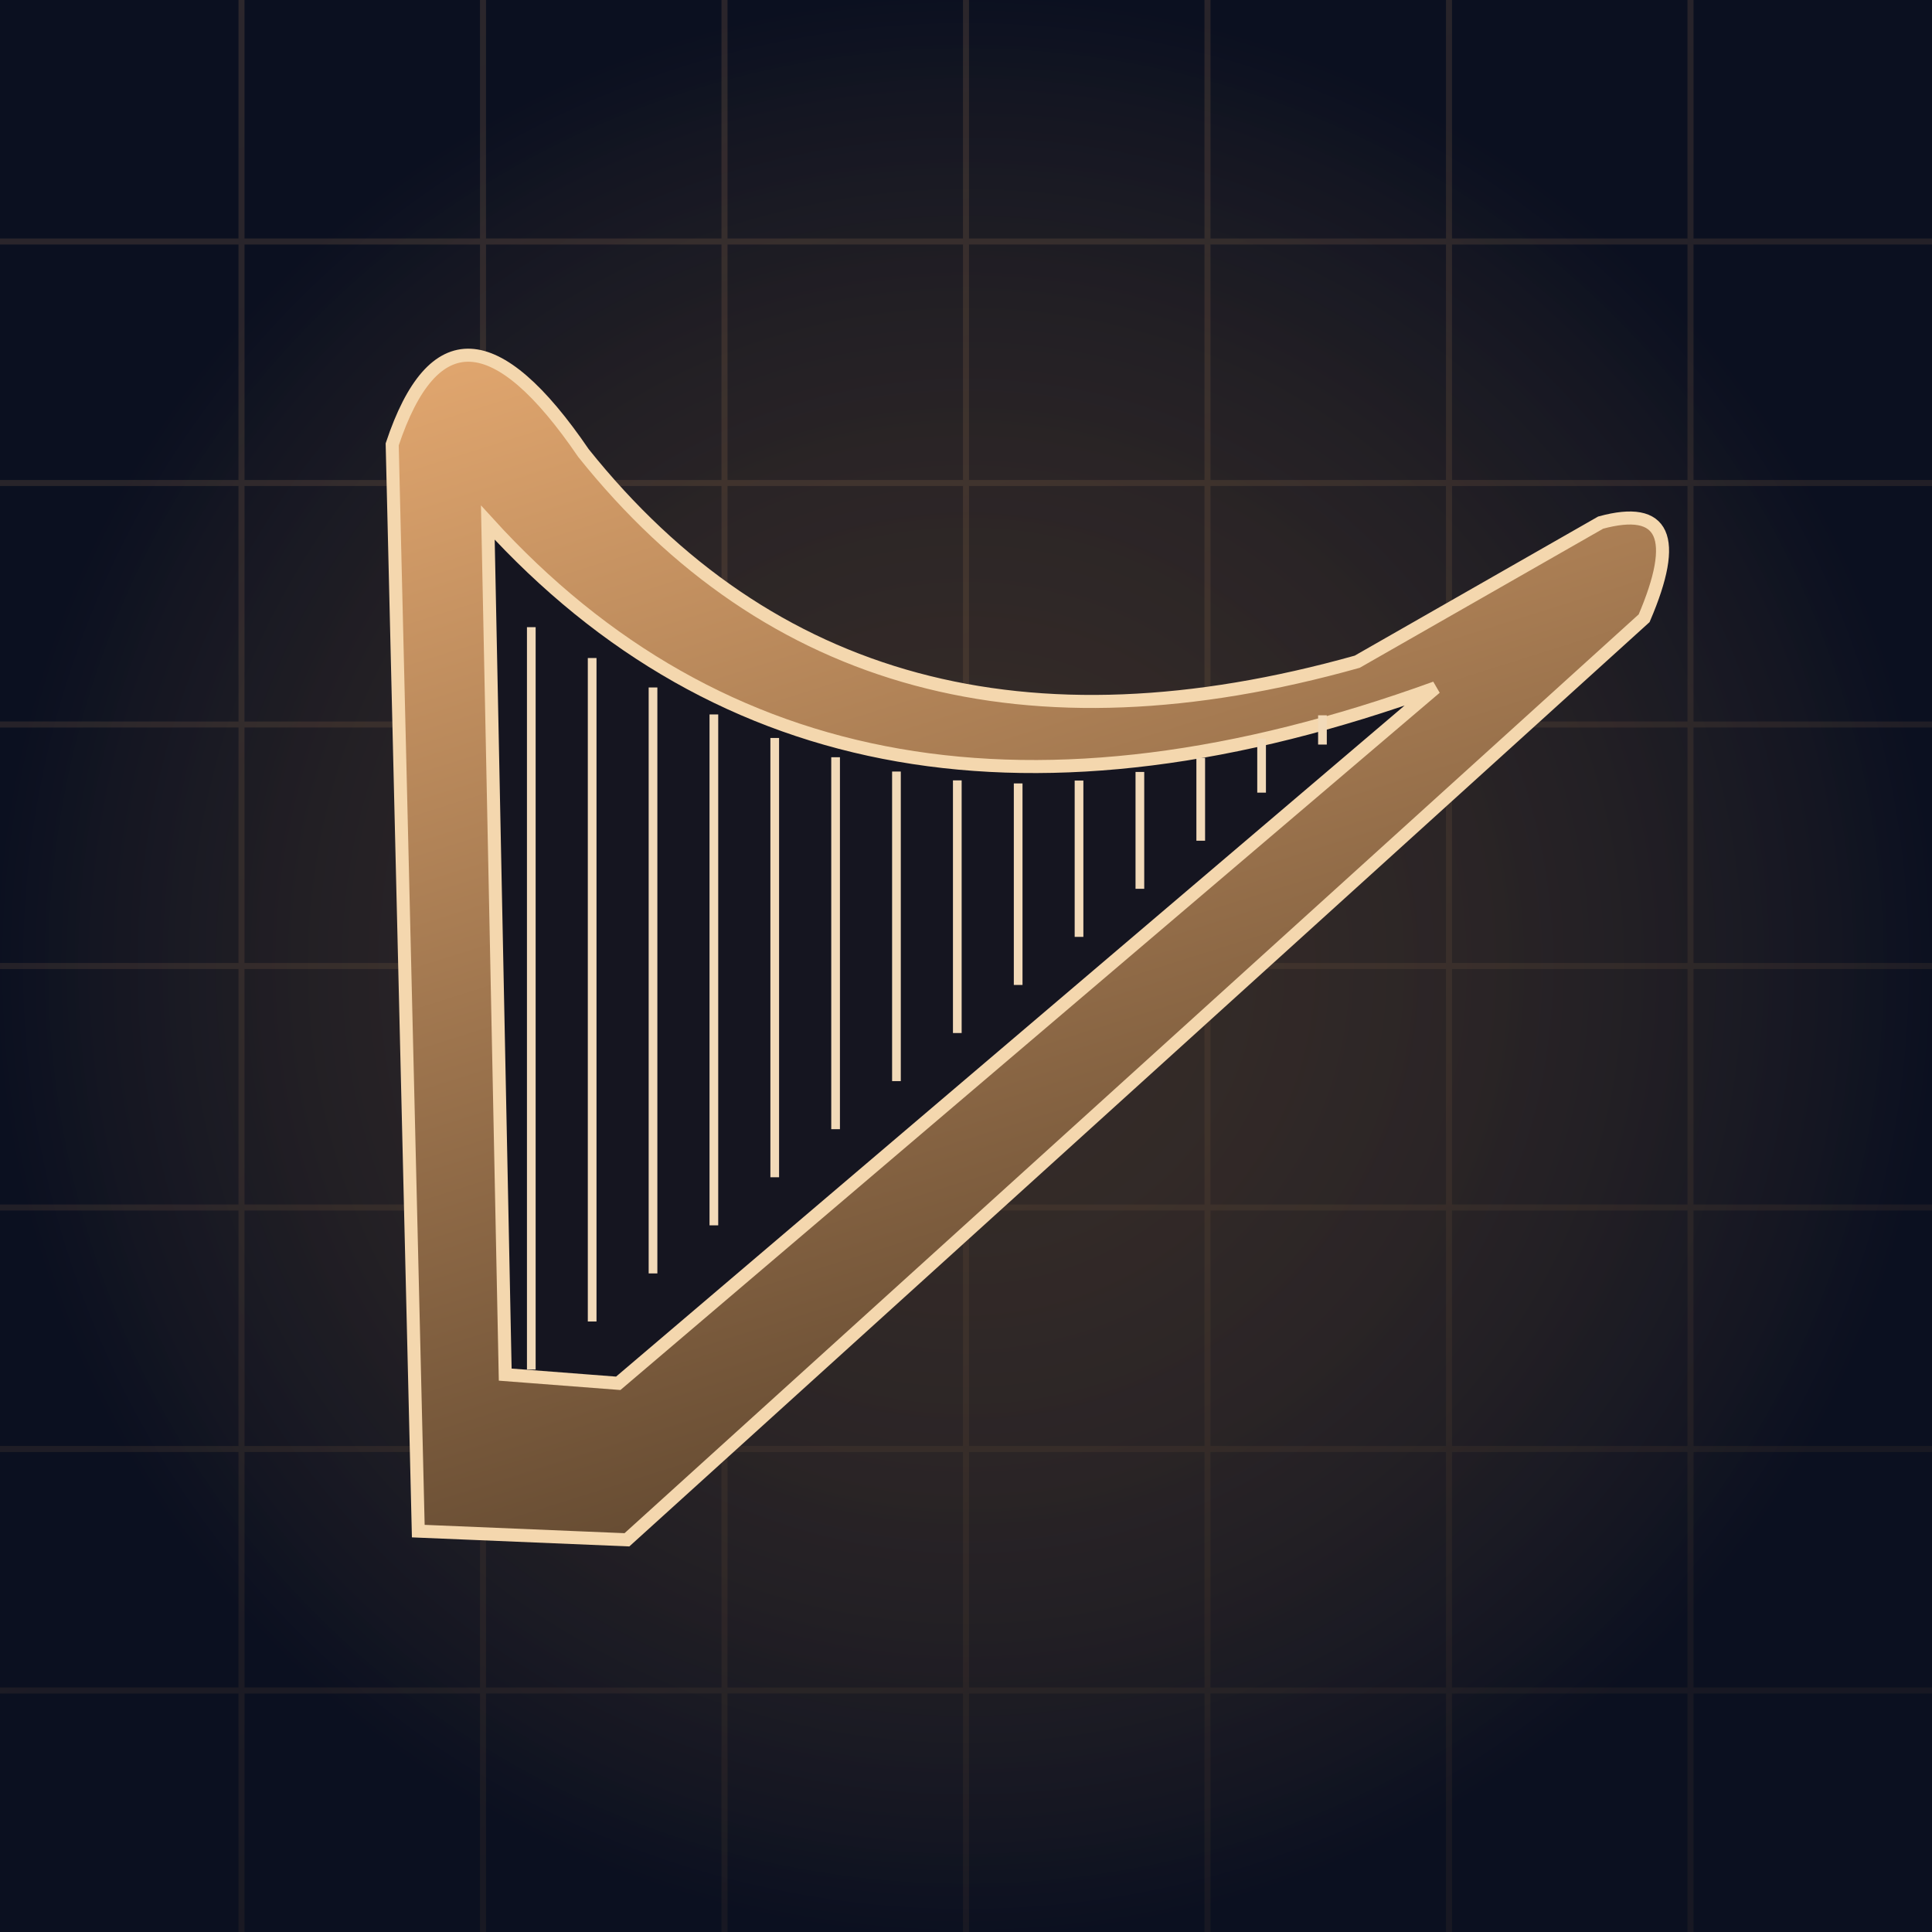
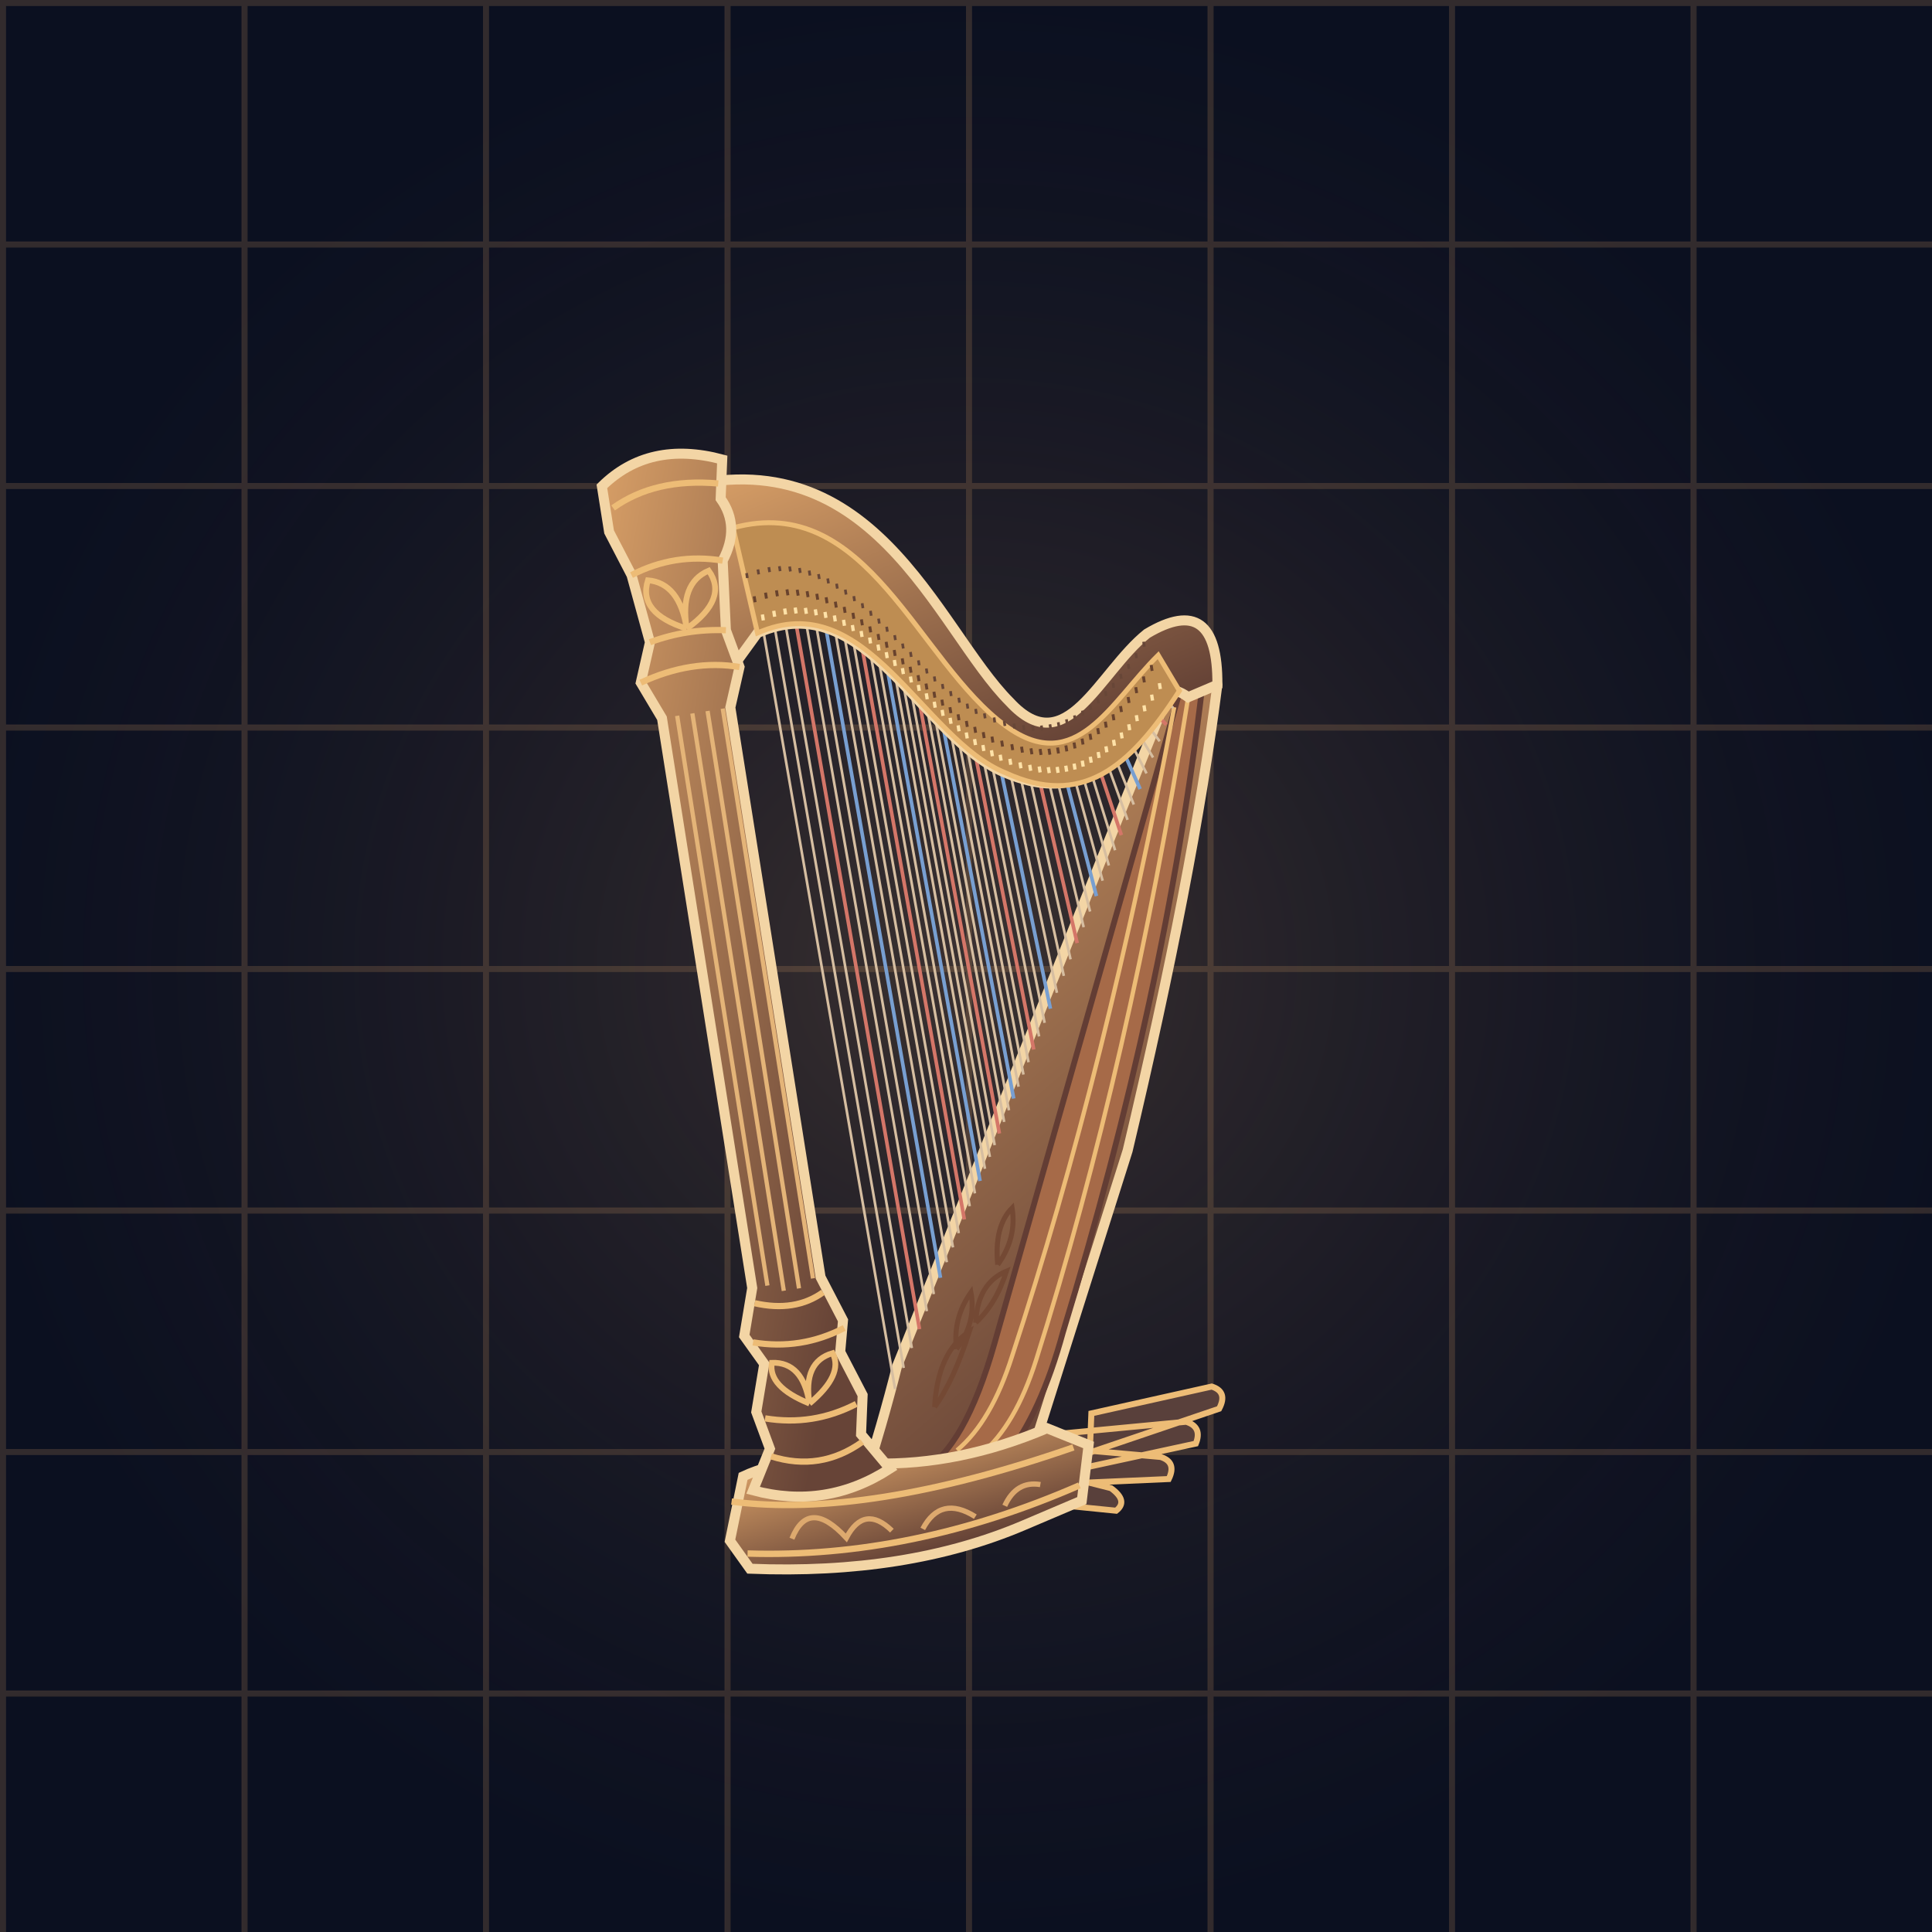
<svg xmlns="http://www.w3.org/2000/svg" viewBox="0 0 160 160">
  <defs>
-     <linearGradient id="metal" x2=".34" y2="1" gradientUnits="objectBoundingBox">
-       <stop stop-color="#e2a76f" />
-       <stop offset="1" stop-color="#614830" />
+     <linearGradient id="wood" x1="0%" y1="0%" x2="38%" y2="100%">
+       <stop stop-color="#d9a067" />
+       <stop offset="1" stop-color="#674437" />
    </linearGradient>
-     <radialGradient id="back">
-       <stop stop-color="#614830" stop-opacity=".49" />
-       <stop offset="1" stop-color="#0b1020" />
+     <radialGradient id="halo">
+       <stop stop-color="#d9a067" stop-opacity=".23" />
+       <stop offset="1" stop-color="#674437" stop-opacity="0" />
    </radialGradient>
+     <pattern id="grid" width="20" height="20" patternUnits="userSpaceOnUse">
+       <path d="M20 0H0V20" fill="none" stroke="#d9a067" stroke-opacity=".19" stroke-width="1" />
+     </pattern>
  </defs>
-   <path fill="#0b1020" d="M0 0h160v160H0z" />
-   <path fill="url(#back)" d="M0 0h160v160H0z" />
-   <path d="M20 0v160M40 0v160M60 0v160M80 0v160M100 0v160M120 0v160M140 0v160M0 20h160M0 40h160M0 60h160M0 80h160M0 100h160M0 120h160M0 140h160" stroke="url(#metal)" stroke-width=".5" opacity=".16" />
-   <g transform="translate(80 80) rotate(0) scale(0.72)">
-     <path d="M-63 65L-66 -60 Q-59 -81 -44 -59 Q-12 -19 45 -35L73 -51 Q84 -54 78 -40L-39 66Z" fill="url(#metal)" stroke="#f4d7ae" stroke-width="1.5" />
-     <path d="M-53 47L-55 -51Q-15 -7 54 -32L-40 48Z" fill="#151520" stroke="#f4d7ae" stroke-width="1.5" />
-     <path d="M-50 -38.973L-50 46.42" fill="none" stroke="#f2dab9" stroke-width="1" />
-     <path d="M-43 -35.424L-43 40.89" fill="none" stroke="#f2dab9" stroke-width="1" />
-     <path d="M-36 -32.037L-36 35.36" fill="none" stroke="#f2dab9" stroke-width="1" />
-     <path d="M-29 -28.935L-29 29.83" fill="none" stroke="#f2dab9" stroke-width="1" />
-     <path d="M-22 -26.228L-22 24.3" fill="none" stroke="#f2dab9" stroke-width="1" />
-     <path d="M-15 -24.012L-15 18.77" fill="none" stroke="#f2dab9" stroke-width="1" />
-     <path d="M-8 -22.367L-8 13.24" fill="none" stroke="#f2dab9" stroke-width="1" />
-     <path d="M-1 -21.351L-1 7.71" fill="none" stroke="#f2dab9" stroke-width="1" />
-     <path d="M6 -21L6 2.18" fill="none" stroke="#f2dab9" stroke-width="1" />
-     <path d="M13 -21.328L13 -3.35" fill="none" stroke="#f2dab9" stroke-width="1" />
-     <path d="M20 -22.321L20 -8.88" fill="none" stroke="#f2dab9" stroke-width="1" />
-     <path d="M27 -23.946L27 -14.41" fill="none" stroke="#f2dab9" stroke-width="1" />
-     <path d="M34 -26.144L34 -19.94" fill="none" stroke="#f2dab9" stroke-width="1" />
-     <path d="M41 -28.836L41 -25.47" fill="none" stroke="#f2dab9" stroke-width="1" />
+   <rect x="0" y="0" width="160" height="160" rx="0" fill="#0b1020" stroke="none" />
+   <ellipse cx="80.0" cy="80.0" rx="83.2" ry="81.6" fill="url(#halo)" stroke="none" />
+   <rect x="0" y="0" width="160" height="160" rx="0" fill="url(#grid)" stroke="none" />
+   <g transform="translate(80 80) rotate(-9) scale(0.637)">
+     <path d="M-6 64l14 6q2 2 .2 3L-7 69Z M-1 63l16 4q2 1 .6 3L-2 68ZM3 62l16 1q2 1 .8 3L2 67Z M7 60l16-1q2 1 .5 3L6 65Z" fill="#59403b" stroke="#edbc76" stroke-width="0.78" />
+     <path d="M32-37Q38-38 38-31Q31-7 17 27L-2 65-24 65Q-20 57-17 50L31-30Z" fill="url(#wood)" stroke="#f3d5a5" stroke-width="1.3" />
+     <path d="M36-31Q25 8 5 49Q.5 59-5 64H-16Q-10 62-4 49L34-33Z" fill="#a66a48" stroke="#633d34" stroke-width="0.75" />
+     <path d="M34-30Q19 16 1 52Q-3 60-8 63M32-29Q16 16-2 51Q-6 59-11 62" fill="none" stroke="#edbc76" stroke-width="0.56" />
+     <path d="M-13 56q1.5-7 6-9q-3 6-6 9m4-7q.1-4 3-7q.1 4-3 7m3-3q3-2 5-6q-4 1-5 6m4-7q.3-5 3-7q0 4-3 7" fill="none" stroke="#744934" stroke-width="0.65" />
+     <path d="M-19.21 -47.19L-17.71 52.87" fill="none" stroke="#d6bea1" stroke-width="0.34" />
+     <path d="M-17.68 -47.43L-16.18 50.35" fill="none" stroke="#d6bea1" stroke-width="0.34" />
+     <path d="M-16.23 -47.50L-14.73 47.96" fill="none" stroke="#d6bea1" stroke-width="0.34" />
+     <path d="M-14.86 -47.41L-13.36 45.69" fill="none" stroke="#d47668" stroke-width="0.47" />
+     <path d="M-13.55 -47.16L-12.05 43.53" fill="none" stroke="#d6bea1" stroke-width="0.34" />
+     <path d="M-12.31 -46.77L-10.81 41.48" fill="none" stroke="#d6bea1" stroke-width="0.34" />
+     <path d="M-11.12 -46.24L-9.62 39.52" fill="none" stroke="#789fd1" stroke-width="0.47" />
+     <path d="M-9.99 -45.60L-8.49 37.65" fill="none" stroke="#d6bea1" stroke-width="0.34" />
+     <path d="M-8.90 -44.85L-7.40 35.87" fill="none" stroke="#d6bea1" stroke-width="0.34" />
+     <path d="M-7.87 -44.00L-6.37 34.16" fill="none" stroke="#d6bea1" stroke-width="0.34" />
+     <path d="M-6.87 -43.06L-5.37 32.51" fill="none" stroke="#d47668" stroke-width="0.47" />
+     <path d="M-5.91 -42.05L-4.41 30.92" fill="none" stroke="#d6bea1" stroke-width="0.34" />
+     <path d="M-4.98 -40.97L-3.48 29.38" fill="none" stroke="#d6bea1" stroke-width="0.34" />
+     <path d="M-4.07 -39.83L-2.57 27.89" fill="none" stroke="#789fd1" stroke-width="0.47" />
+     <path d="M-3.19 -38.66L-1.69 26.43" fill="none" stroke="#d6bea1" stroke-width="0.34" />
+     <path d="M-2.32 -37.45L-0.82 25.00" fill="none" stroke="#d6bea1" stroke-width="0.34" />
+     <path d="M-1.46 -36.21L0.04 23.59" fill="none" stroke="#d6bea1" stroke-width="0.34" />
+     <path d="M-0.62 -34.97L0.88 22.19" fill="none" stroke="#d47668" stroke-width="0.47" />
+     <path d="M0.23 -33.73L1.73 20.80" fill="none" stroke="#d6bea1" stroke-width="0.34" />
+     <path d="M1.08 -32.49L2.58 19.40" fill="none" stroke="#d6bea1" stroke-width="0.34" />
+     <path d="M1.93 -31.28L3.43 17.99" fill="none" stroke="#789fd1" stroke-width="0.47" />
+     <path d="M2.79 -30.10L4.29 16.57" fill="none" stroke="#d6bea1" stroke-width="0.34" />
+     <path d="M3.67 -28.97L5.17 15.11" fill="none" stroke="#d6bea1" stroke-width="0.34" />
+     <path d="M4.57 -27.89L6.07 13.63" fill="none" stroke="#d6bea1" stroke-width="0.34" />
+     <path d="M5.50 -26.88L7.00 12.10" fill="none" stroke="#d47668" stroke-width="0.47" />
+     <path d="M6.45 -25.94L7.95 10.53" fill="none" stroke="#d6bea1" stroke-width="0.34" />
+     <path d="M7.44 -25.09L8.94 8.90" fill="none" stroke="#d6bea1" stroke-width="0.34" />
+     <path d="M8.47 -24.34L9.97 7.20" fill="none" stroke="#789fd1" stroke-width="0.47" />
+     <path d="M9.63 -23.62L11.13 5.29" fill="none" stroke="#d6bea1" stroke-width="0.34" />
+     <path d="M10.86 -22.96L12.36 3.26" fill="none" stroke="#d6bea1" stroke-width="0.34" />
+     <path d="M12.06 -22.44L13.56 1.27" fill="none" stroke="#d6bea1" stroke-width="0.34" />
+     <path d="M13.24 -22.04L14.74 -0.68" fill="none" stroke="#d47668" stroke-width="0.47" />
+     <path d="M14.40 -21.77L15.90 -2.59" fill="none" stroke="#d6bea1" stroke-width="0.34" />
+     <path d="M15.54 -21.62L17.04 -4.47" fill="none" stroke="#d6bea1" stroke-width="0.34" />
+     <path d="M16.67 -21.60L18.17 -6.33" fill="none" stroke="#789fd1" stroke-width="0.47" />
+     <path d="M17.78 -21.70L19.28 -8.17" fill="none" stroke="#d6bea1" stroke-width="0.34" />
+     <path d="M18.89 -21.91L20.39 -10.00" fill="none" stroke="#d6bea1" stroke-width="0.34" />
+     <path d="M20.00 -22.25L21.50 -11.83" fill="none" stroke="#d6bea1" stroke-width="0.34" />
+     <path d="M21.11 -22.70L22.61 -13.65" fill="none" stroke="#d47668" stroke-width="0.47" />
+     <path d="M22.22 -23.27L23.72 -15.48" fill="none" stroke="#d6bea1" stroke-width="0.34" />
+     <path d="M23.33 -23.95L24.83 -17.32" fill="none" stroke="#d6bea1" stroke-width="0.34" />
+     <path d="M24.46 -24.74L25.96 -19.18" fill="none" stroke="#789fd1" stroke-width="0.47" />
+     <path d="M25.60 -25.64L27.10 -21.06" fill="none" stroke="#d6bea1" stroke-width="0.34" />
+     <path d="M26.76 -26.65L28.26 -22.97" fill="none" stroke="#d6bea1" stroke-width="0.34" />
+     <path d="M27.94 -27.76L29.44 -24.92" fill="none" stroke="#d6bea1" stroke-width="0.34" />
+     <path d="M29.14 -28.98L30.64 -26.91" fill="none" stroke="#d47668" stroke-width="0.47" />
+     <path d="M30.37 -30.30L31.87 -28.94" fill="none" stroke="#d6bea1" stroke-width="0.34" />
+     <path d="M-29-67C-1-71 3-44 11-33C17-24 23-35 30-39Q40-43 38-31L34-30Q31-33 29-29C23-22 17-19 9-24C-1-30-5-51-20-47L-24-43Z" fill="url(#wood)" stroke="#f3d5a5" stroke-width="1.3" />
+     <path d="M-21-61C-3-63 0-40 10-30C18-22 24-31 31-36L33-31C25-22 18-18 9-24C-1-30-5-51-20-47Z" fill="#be8d52" stroke="#edbc76" stroke-width="0.64" />
+     <path d="M-20.36 -54.59h.35M-18.83 -54.83h.35M-17.38 -54.90h.35M-16.01 -54.81h.35M-14.70 -54.56h.35M-13.46 -54.17h.35M-12.27 -53.64h.35M-11.14 -53.00h.35M-10.05 -52.25h.35M-9.02 -51.40h.35M-8.02 -50.46h.35M-7.06 -49.45h.35M-6.13 -48.37h.35M-5.22 -47.23h.35M-4.34 -46.06h.35M-3.47 -44.85h.35M-2.61 -43.61h.35M-1.77 -42.37h.35M-0.92 -41.13h.35M-0.07 -39.89h.35M0.78 -38.68h.35M1.64 -37.50h.35M2.52 -36.37h.35M3.42 -35.29h.35M4.35 -34.27h.35M5.30 -33.34h.35M6.29 -32.49h.35M7.32 -31.74h.35M8.48 -31.02h.35M9.71 -30.36h.35M10.91 -29.84h.35M12.09 -29.44h.35M13.25 -29.17h.35M14.39 -29.02h.35M15.52 -29.00h.35M16.63 -29.10h.35M17.74 -29.31h.35M18.85 -29.65h.35M19.96 -30.10h.35M21.07 -30.67h.35M22.18 -31.35h.35M23.31 -32.14h.35M24.45 -33.04h.35M25.61 -34.05h.35M26.79 -35.16h.35M27.99 -36.38h.35M29.22 -37.70h.35" fill="none" stroke="#674637" stroke-width="0.65" />
+     <path d="M-19.87 -51.39h.38M-18.34 -51.63h.38M-16.89 -51.70h.38M-15.52 -51.61h.38M-14.21 -51.36h.38M-12.97 -50.97h.38M-11.78 -50.44h.38M-10.65 -49.80h.38M-9.56 -49.05h.38M-8.53 -48.20h.38M-7.53 -47.26h.38M-6.57 -46.25h.38M-5.64 -45.17h.38M-4.73 -44.03h.38M-3.85 -42.86h.38M-2.98 -41.65h.38M-2.12 -40.41h.38M-1.28 -39.17h.38M-0.43 -37.93h.38M0.42 -36.69h.38M1.27 -35.48h.38M2.13 -34.30h.38M3.01 -33.17h.38M3.91 -32.09h.38M4.84 -31.07h.38M5.79 -30.14h.38M6.78 -29.29h.38M7.81 -28.54h.38M8.97 -27.82h.38M10.20 -27.16h.38M11.40 -26.64h.38M12.58 -26.24h.38M13.74 -25.97h.38M14.88 -25.82h.38M16.01 -25.80h.38M17.12 -25.90h.38M18.23 -26.11h.38M19.34 -26.45h.38M20.45 -26.90h.38M21.56 -27.47h.38M22.67 -28.15h.38M23.80 -28.94h.38M24.94 -29.84h.38M26.10 -30.85h.38M27.28 -31.96h.38M28.48 -33.18h.38M29.71 -34.50h.38" fill="none" stroke="#68422d" stroke-width="0.78" />
+     <path d="M-19.21 -48.89h.43M-17.68 -49.13h.43M-16.23 -49.20h.43M-14.86 -49.11h.43M-13.55 -48.86h.43M-12.31 -48.47h.43M-11.12 -47.94h.43M-9.99 -47.30h.43M-8.90 -46.55h.43M-7.87 -45.70h.43M-6.87 -44.76h.43M-5.91 -43.75h.43M-4.98 -42.67h.43M-4.07 -41.53h.43M-3.19 -40.36h.43M-2.32 -39.15h.43M-1.46 -37.91h.43M-0.62 -36.67h.43M0.23 -35.43h.43M1.08 -34.19h.43M1.93 -32.98h.43M2.79 -31.80h.43M3.67 -30.67h.43M4.57 -29.59h.43M5.50 -28.57h.43M6.45 -27.64h.43M7.44 -26.79h.43M8.47 -26.04h.43M9.63 -25.32h.43M10.86 -24.66h.43M12.06 -24.14h.43M13.24 -23.74h.43M14.40 -23.47h.43M15.54 -23.32h.43M16.67 -23.30h.43M17.78 -23.40h.43M18.89 -23.61h.43M20.00 -23.95h.43M21.11 -24.40h.43M22.22 -24.97h.43M23.33 -25.65h.43M24.46 -26.44h.43M25.60 -27.34h.43M26.76 -28.35h.43M27.94 -29.46h.43M29.14 -30.68h.43M30.37 -32.00h.43" fill="none" stroke="#ffe2a8" stroke-width="0.78" />
+     <path d="M-39 61Q-32 59-22 62Q-11 64 1 61L6 64 4 71-4 73Q-20 77-40 73L-42 69Z" fill="url(#wood)" stroke="#f3d5a5" stroke-width="1.3" />
+     <path d="M-41 64Q-24 69 4 64M-40 71Q-19 75 4 69" fill="none" stroke="#edbc76" stroke-width="0.83" />
+     <path d="M-34 70q3-5 7 1q3-4 6 0m4 .4q3-4 7-.5m4-.8q2-3 5-2" fill="none" stroke="#dda96e" stroke-width="0.68" />
+     <path d="M-37-69Q-30-74-21-70L-22-65Q-20-61-23-57L-24-48-23-43-25-38-25 37-23 43-24 47L-22 53-23 58-20 63Q-29 67-38 63L-35 58-36 53L-34 47-36 43-34 37V-38L-36-43-34-48-35-57-37-63Z" fill="url(#wood)" stroke="#f3d5a5" stroke-width="1.3" />
+     <path d="M-36-66Q-30-69-22-67M-35-57Q-29-59-23-57M-34-48Q-29-49-24-48M-36-43Q-29-45-23-43M-34 39Q-29 41-25 39M-35 44Q-29 46-23 44M-35 54Q-29 56-23 54M-35 59Q-29 62-23 59" fill="none" stroke="#edbc76" stroke-width="0.81" />
+     <path d="M-32-38v75m2-75v76m2-76v76m2-76v75" fill="none" stroke="#e4b478" stroke-width="0.55" />
+     <path d="M-29-49q-6-3-4-7q4 1 4 7q0-6 4-7q2 4-4 7m0 102q-5-3-4-6q4 .5 4 6q0-5.5 4-6q1 3-4 6" fill="none" stroke="#edbc76" stroke-width="0.75" />
  </g>
</svg>
